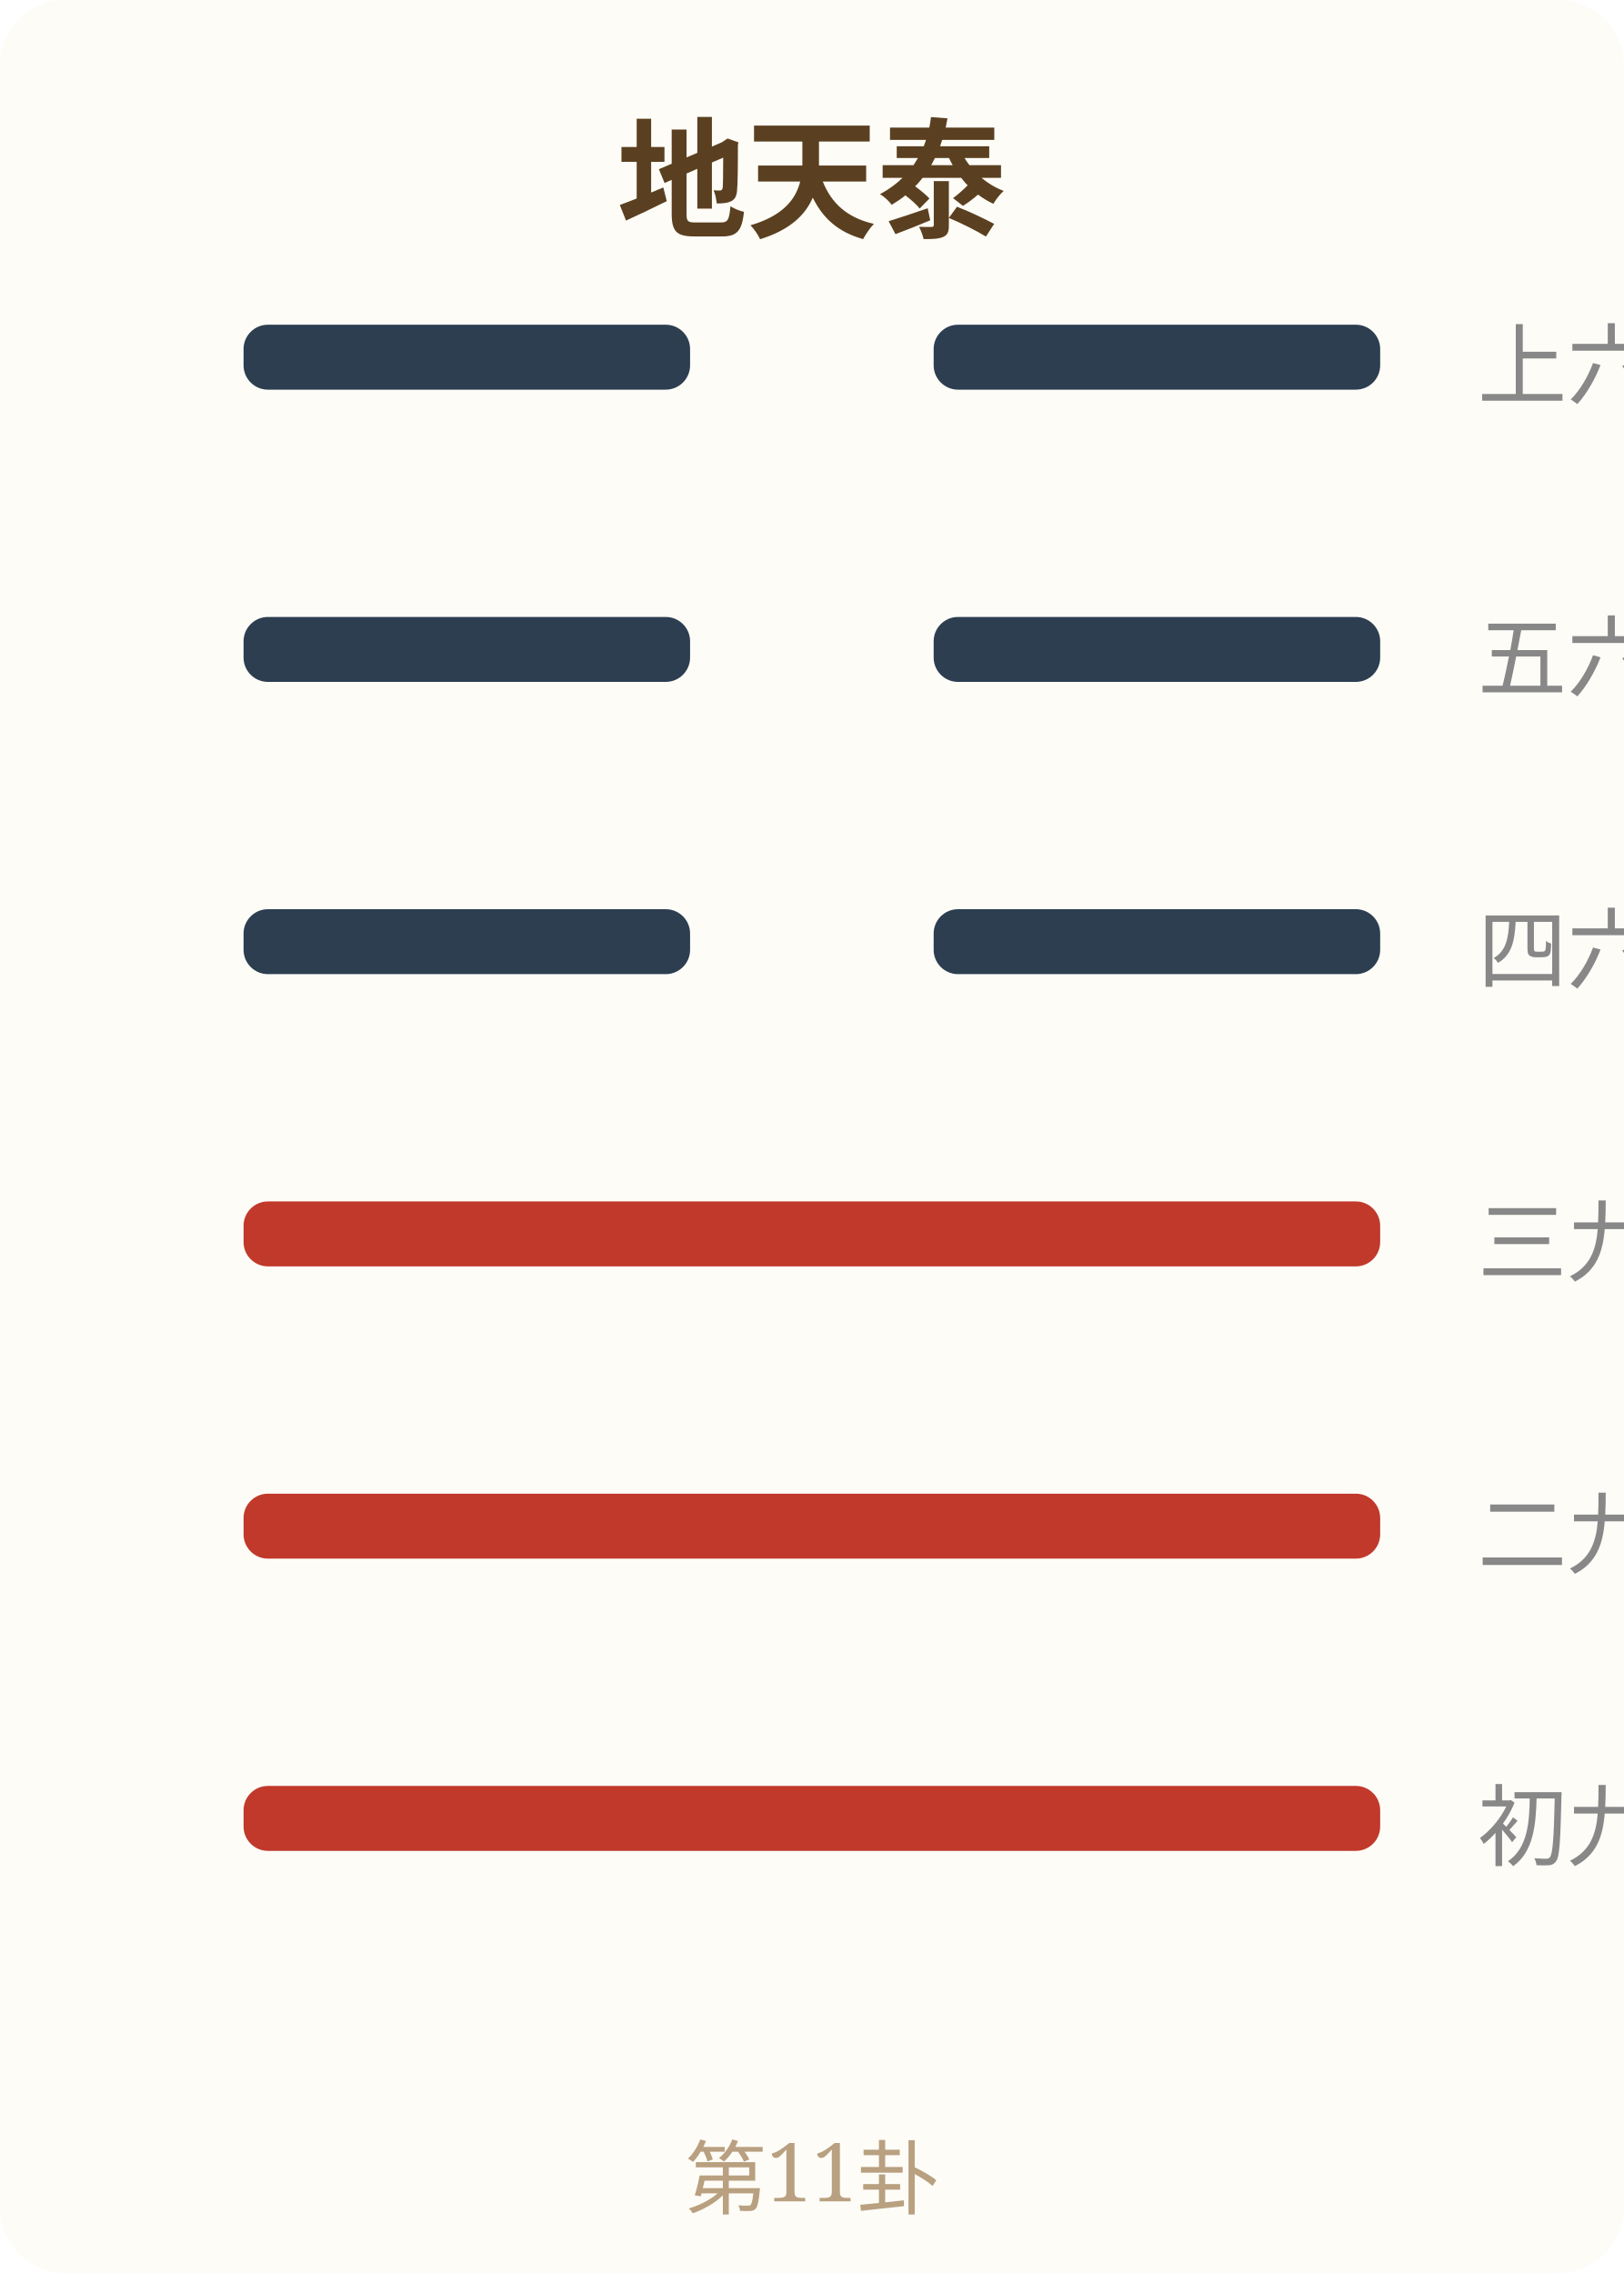
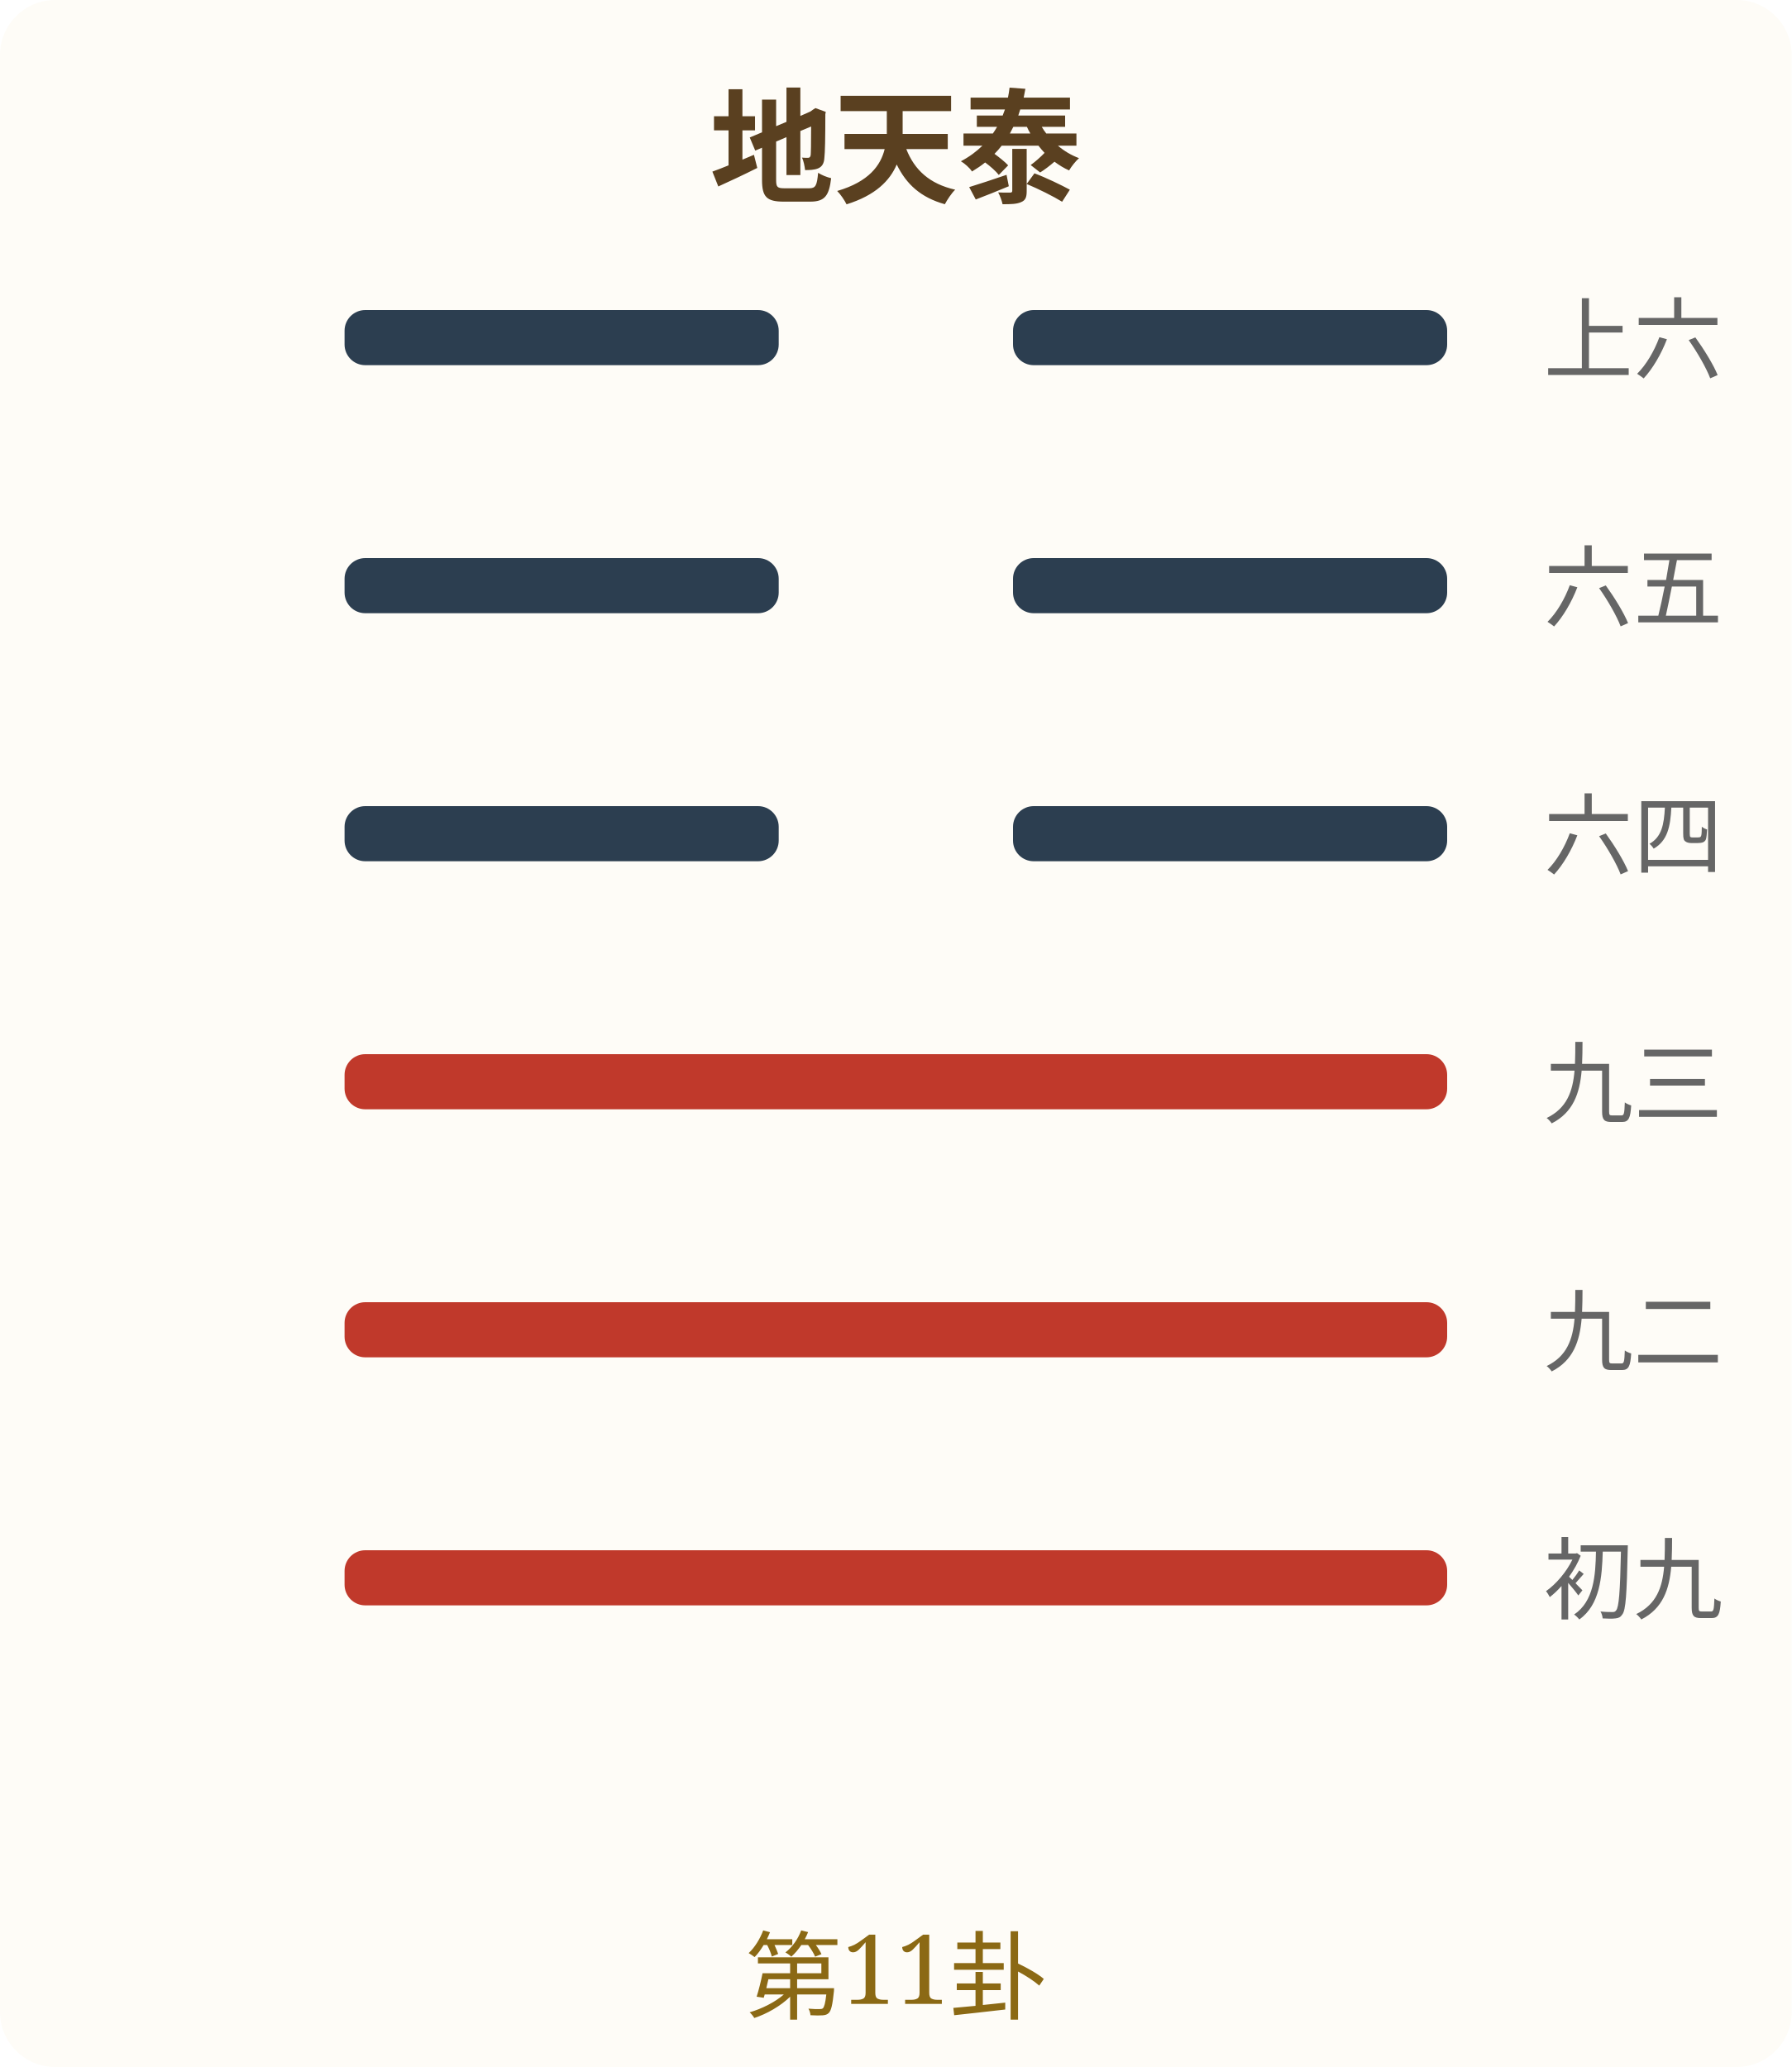
- <svg xmlns="http://www.w3.org/2000/svg" viewBox="0 0 200 280" width="200" height="280">
-   <rect width="200" height="280" fill="#fefcf7" rx="8" />
-   <text x="100" y="28" text-anchor="middle" font-size="16" font-weight="bold" fill="#5a4020" font-family="serif">地天泰</text>
-   <rect x="30" y="40" width="55" height="8" rx="3" fill="#2c3e50" />
-   <rect x="115" y="40" width="55" height="8" rx="3" fill="#2c3e50" />
-   <text x="182" y="49" font-size="11" fill="#888" font-family="sans-serif">上六</text>
-   <rect x="30" y="76" width="55" height="8" rx="3" fill="#2c3e50" />
-   <rect x="115" y="76" width="55" height="8" rx="3" fill="#2c3e50" />
-   <text x="182" y="85" font-size="11" fill="#888" font-family="sans-serif">五六</text>
-   <rect x="30" y="112" width="55" height="8" rx="3" fill="#2c3e50" />
-   <rect x="115" y="112" width="55" height="8" rx="3" fill="#2c3e50" />
-   <text x="182" y="121" font-size="11" fill="#888" font-family="sans-serif">四六</text>
-   <rect x="30" y="148" width="140" height="8" rx="3" fill="#c0392b" />
-   <text x="182" y="157" font-size="11" fill="#888" font-family="sans-serif">三九</text>
-   <rect x="30" y="184" width="140" height="8" rx="3" fill="#c0392b" />
-   <text x="182" y="193" font-size="11" fill="#888" font-family="sans-serif">二九</text>
-   <rect x="30" y="220" width="140" height="8" rx="3" fill="#c0392b" />
-   <text x="182" y="229" font-size="11" fill="#888" font-family="sans-serif">初九</text>
-   <text x="100" y="272" text-anchor="middle" font-size="10" fill="#b8a080" font-family="serif">第11卦</text>
+ <svg xmlns="http://www.w3.org/2000/svg" viewBox="0 0 260 300" width="260" height="300">
+   <rect width="260" height="300" fill="#fefcf7" rx="8" />
+   <text x="130" y="28" text-anchor="middle" font-size="18" font-weight="bold" fill="#5a4020" font-family="serif">地天泰</text>
+   <rect x="50" y="45" width="63" height="8" rx="3" fill="#2c3e50" />
+   <rect x="147" y="45" width="63" height="8" rx="3" fill="#2c3e50" />
+   <text x="224" y="54" font-size="13" fill="#666" font-family="sans-serif">上六</text>
+   <rect x="50" y="81" width="63" height="8" rx="3" fill="#2c3e50" />
+   <rect x="147" y="81" width="63" height="8" rx="3" fill="#2c3e50" />
+   <text x="224" y="90" font-size="13" fill="#666" font-family="sans-serif">六五</text>
+   <rect x="50" y="117" width="63" height="8" rx="3" fill="#2c3e50" />
+   <rect x="147" y="117" width="63" height="8" rx="3" fill="#2c3e50" />
+   <text x="224" y="126" font-size="13" fill="#666" font-family="sans-serif">六四</text>
+   <rect x="50" y="153" width="160" height="8" rx="3" fill="#c0392b" />
+   <text x="224" y="162" font-size="13" fill="#666" font-family="sans-serif">九三</text>
+   <rect x="50" y="189" width="160" height="8" rx="3" fill="#c0392b" />
+   <text x="224" y="198" font-size="13" fill="#666" font-family="sans-serif">九二</text>
+   <rect x="50" y="225" width="160" height="8" rx="3" fill="#c0392b" />
+   <text x="224" y="234" font-size="13" fill="#666" font-family="sans-serif">初九</text>
+   <text x="130" y="292" text-anchor="middle" font-size="14" fill="#8b6914" font-family="serif">第11卦</text>
</svg>
